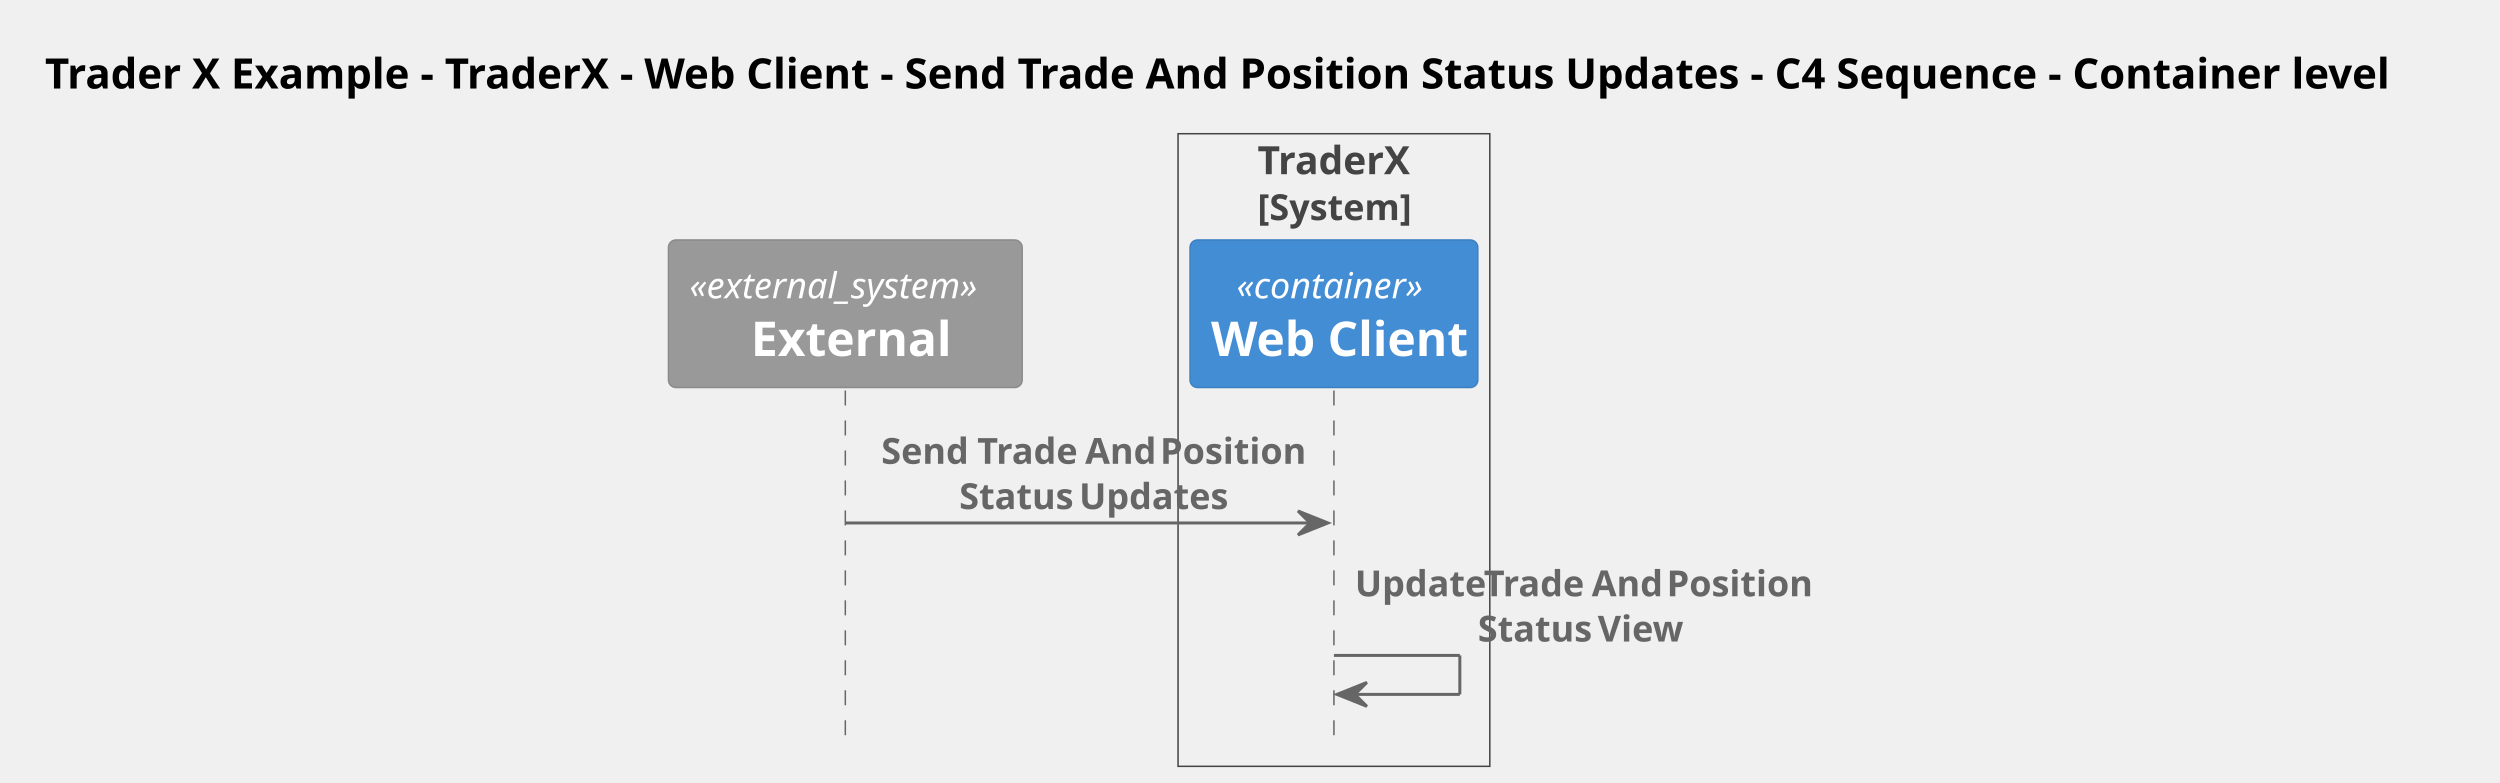
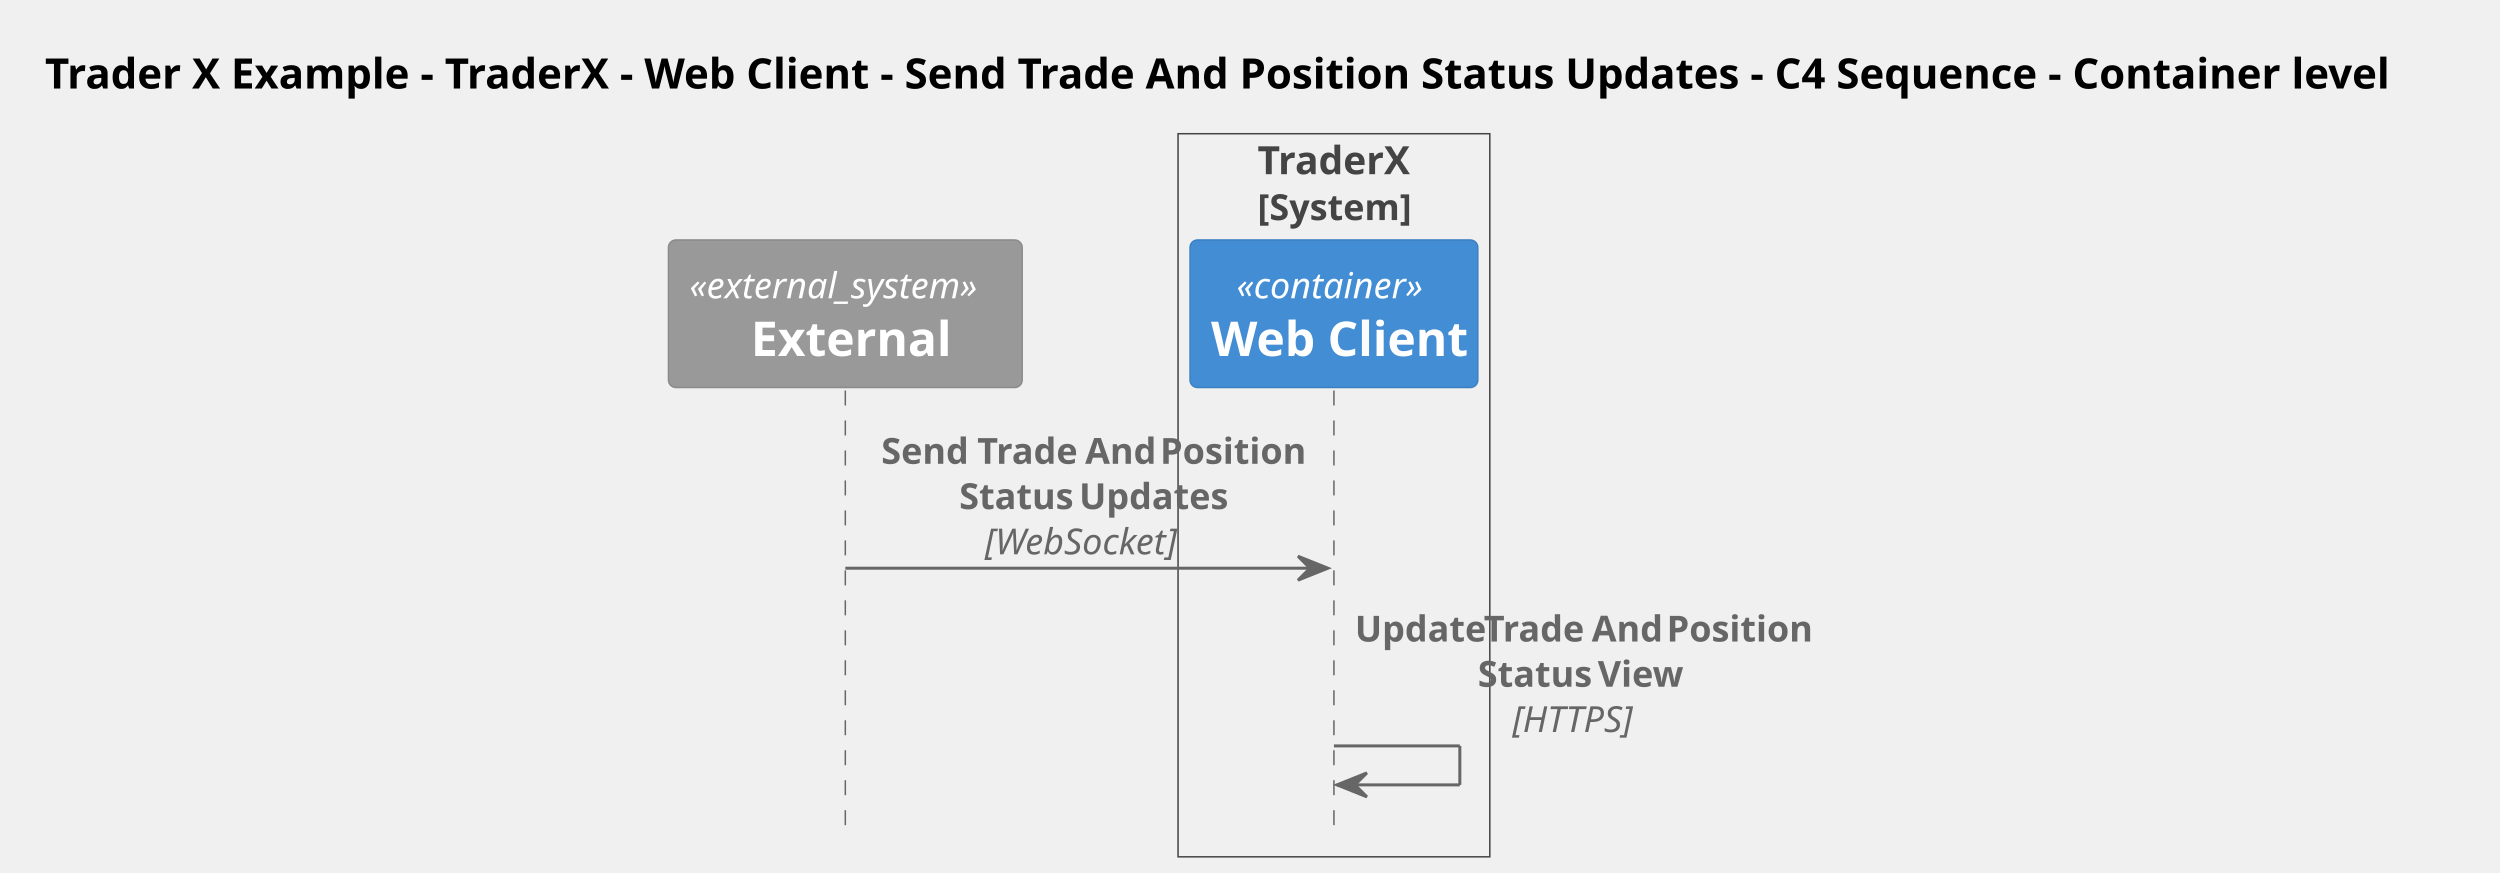
- <svg xmlns="http://www.w3.org/2000/svg" contentStyleType="text/css" height="261px" preserveAspectRatio="none" style="width:834px;height:261px;background:#FFFFFF;" version="1.1" viewBox="0 0 834 261" width="834px" zoomAndPan="magnify">
+ <svg xmlns="http://www.w3.org/2000/svg" contentStyleType="text/css" height="291px" preserveAspectRatio="none" style="width:834px;height:291px;background:#FFFFFF;" version="1.1" viewBox="0 0 834 291" width="834px" zoomAndPan="magnify">
  <defs />
  <g>
-     <rect fill="none" height="211.039" style="stroke:#444444;stroke-width:0.5;" width="104" x="393" y="44.609" />
+     <rect fill="none" height="241.227" style="stroke:#444444;stroke-width:0.5;" width="104" x="393" y="44.609" />
    <text fill="#444444" font-family="sans-serif" font-size="13" font-weight="bold" lengthAdjust="spacing" textLength="51" x="419.5" y="58.105">TraderX</text>
    <text fill="#444444" font-family="sans-serif" font-size="12" font-weight="bold" lengthAdjust="spacing" textLength="51" x="419.5" y="73.418">[System]</text>
    <text fill="#000000" font-family="sans-serif" font-size="14" font-weight="bold" lengthAdjust="spacing" textLength="801" x="15" y="29.533">Trader X Example - TraderX - Web Client - Send Trade And Position Status Updates - C4 Sequence - Container level</text>
-     <line style="stroke:#666666;stroke-width:0.5;stroke-dasharray:5.0,5.0;" x1="282" x2="282" y1="130.273" y2="249.648" />
-     <line style="stroke:#666666;stroke-width:0.5;stroke-dasharray:5.0,5.0;" x1="445" x2="445" y1="130.273" y2="249.648" />
+     <line style="stroke:#666666;stroke-width:0.5;stroke-dasharray:5.0,5.0;" x1="282" x2="282" y1="130.273" y2="279.836" />
+     <line style="stroke:#666666;stroke-width:0.5;stroke-dasharray:5.0,5.0;" x1="445" x2="445" y1="130.273" y2="279.836" />
    <rect fill="#999999" height="49.219" rx="2.5" ry="2.5" style="stroke:#8A8A8A;stroke-width:0.5;" width="118" x="223" y="80.055" />
    <text fill="#FFFFFF" font-family="sans-serif" font-size="12" font-style="italic" lengthAdjust="spacing" textLength="104" x="230" y="99.512">«external_system»</text>
    <text fill="#FFFFFF" font-family="sans-serif" font-size="16" font-weight="bold" lengthAdjust="spacing" textLength="63" x="250.5" y="118.758">External</text>
    <rect fill="#438DD5" height="49.219" rx="2.5" ry="2.5" style="stroke:#3C7FC0;stroke-width:0.5;" width="96" x="397" y="80.055" />
    <text fill="#FFFFFF" font-family="sans-serif" font-size="12" font-style="italic" lengthAdjust="spacing" textLength="65" x="412.5" y="99.512">«container»</text>
    <text fill="#FFFFFF" font-family="sans-serif" font-size="16" font-weight="bold" lengthAdjust="spacing" textLength="82" x="404" y="118.758">Web Client</text>
-     <polygon fill="#666666" points="433,170.461,443,174.461,433,178.461,437,174.461" style="stroke:#666666;stroke-width:1.0;" />
-     <line style="stroke:#666666;stroke-width:1.0;" x1="282" x2="439" y1="174.461" y2="174.461" />
+     <polygon fill="#666666" points="433,185.555,443,189.555,433,193.555,437,189.555" style="stroke:#666666;stroke-width:1.0;" />
+     <line style="stroke:#666666;stroke-width:1.0;" x1="282" x2="439" y1="189.555" y2="189.555" />
    <text fill="#666666" font-family="sans-serif" font-size="12" font-weight="bold" lengthAdjust="spacing" textLength="29" x="294" y="154.731">Send</text>
    <text fill="#666666" font-family="sans-serif" font-size="12" font-weight="bold" lengthAdjust="spacing" textLength="3" x="323" y="154.731"> </text>
    <text fill="#666666" font-family="sans-serif" font-size="12" font-weight="bold" lengthAdjust="spacing" textLength="33" x="326" y="154.731">Trade</text>
    <text fill="#666666" font-family="sans-serif" font-size="12" font-weight="bold" lengthAdjust="spacing" textLength="3" x="359" y="154.731"> </text>
    <text fill="#666666" font-family="sans-serif" font-size="12" font-weight="bold" lengthAdjust="spacing" textLength="22" x="362" y="154.731">And</text>
    <text fill="#666666" font-family="sans-serif" font-size="12" font-weight="bold" lengthAdjust="spacing" textLength="3" x="384" y="154.731"> </text>
    <text fill="#666666" font-family="sans-serif" font-size="12" font-weight="bold" lengthAdjust="spacing" textLength="46" x="387" y="154.731">Position</text>
    <text fill="#666666" font-family="sans-serif" font-size="12" font-weight="bold" lengthAdjust="spacing" textLength="37" x="320" y="169.824">Status</text>
    <text fill="#666666" font-family="sans-serif" font-size="12" font-weight="bold" lengthAdjust="spacing" textLength="3" x="357" y="169.824"> </text>
    <text fill="#666666" font-family="sans-serif" font-size="12" font-weight="bold" lengthAdjust="spacing" textLength="47" x="360" y="169.824">Updates</text>
-     <line style="stroke:#666666;stroke-width:1.0;" x1="445" x2="487" y1="218.648" y2="218.648" />
-     <line style="stroke:#666666;stroke-width:1.0;" x1="487" x2="487" y1="218.648" y2="231.648" />
-     <line style="stroke:#666666;stroke-width:1.0;" x1="446" x2="487" y1="231.648" y2="231.648" />
-     <polygon fill="#666666" points="456,227.648,446,231.648,456,235.648,452,231.648" style="stroke:#666666;stroke-width:1.0;" />
-     <text fill="#666666" font-family="sans-serif" font-size="12" font-weight="bold" lengthAdjust="spacing" textLength="40" x="452" y="198.918">Update</text>
-     <text fill="#666666" font-family="sans-serif" font-size="12" font-weight="bold" lengthAdjust="spacing" textLength="3" x="492" y="198.918"> </text>
-     <text fill="#666666" font-family="sans-serif" font-size="12" font-weight="bold" lengthAdjust="spacing" textLength="33" x="495" y="198.918">Trade</text>
-     <text fill="#666666" font-family="sans-serif" font-size="12" font-weight="bold" lengthAdjust="spacing" textLength="3" x="528" y="198.918"> </text>
-     <text fill="#666666" font-family="sans-serif" font-size="12" font-weight="bold" lengthAdjust="spacing" textLength="22" x="531" y="198.918">And</text>
-     <text fill="#666666" font-family="sans-serif" font-size="12" font-weight="bold" lengthAdjust="spacing" textLength="3" x="553" y="198.918"> </text>
-     <text fill="#666666" font-family="sans-serif" font-size="12" font-weight="bold" lengthAdjust="spacing" textLength="46" x="556" y="198.918">Position</text>
-     <text fill="#666666" font-family="sans-serif" font-size="12" font-weight="bold" lengthAdjust="spacing" textLength="37" x="493" y="214.012">Status</text>
-     <text fill="#666666" font-family="sans-serif" font-size="12" font-weight="bold" lengthAdjust="spacing" textLength="3" x="530" y="214.012"> </text>
-     <text fill="#666666" font-family="sans-serif" font-size="12" font-weight="bold" lengthAdjust="spacing" textLength="28" x="533" y="214.012">View</text>
+     <text fill="#666666" font-family="sans-serif" font-size="12" font-style="italic" lengthAdjust="spacing" textLength="70" x="328.5" y="184.918">[WebSocket]</text>
+     <line style="stroke:#666666;stroke-width:1.0;" x1="445" x2="487" y1="248.836" y2="248.836" />
+     <line style="stroke:#666666;stroke-width:1.0;" x1="487" x2="487" y1="248.836" y2="261.836" />
+     <line style="stroke:#666666;stroke-width:1.0;" x1="446" x2="487" y1="261.836" y2="261.836" />
+     <polygon fill="#666666" points="456,257.836,446,261.836,456,265.836,452,261.836" style="stroke:#666666;stroke-width:1.0;" />
+     <text fill="#666666" font-family="sans-serif" font-size="12" font-weight="bold" lengthAdjust="spacing" textLength="40" x="452" y="214.012">Update</text>
+     <text fill="#666666" font-family="sans-serif" font-size="12" font-weight="bold" lengthAdjust="spacing" textLength="3" x="492" y="214.012"> </text>
+     <text fill="#666666" font-family="sans-serif" font-size="12" font-weight="bold" lengthAdjust="spacing" textLength="33" x="495" y="214.012">Trade</text>
+     <text fill="#666666" font-family="sans-serif" font-size="12" font-weight="bold" lengthAdjust="spacing" textLength="3" x="528" y="214.012"> </text>
+     <text fill="#666666" font-family="sans-serif" font-size="12" font-weight="bold" lengthAdjust="spacing" textLength="22" x="531" y="214.012">And</text>
+     <text fill="#666666" font-family="sans-serif" font-size="12" font-weight="bold" lengthAdjust="spacing" textLength="3" x="553" y="214.012"> </text>
+     <text fill="#666666" font-family="sans-serif" font-size="12" font-weight="bold" lengthAdjust="spacing" textLength="46" x="556" y="214.012">Position</text>
+     <text fill="#666666" font-family="sans-serif" font-size="12" font-weight="bold" lengthAdjust="spacing" textLength="37" x="493" y="229.106">Status</text>
+     <text fill="#666666" font-family="sans-serif" font-size="12" font-weight="bold" lengthAdjust="spacing" textLength="3" x="530" y="229.106"> </text>
+     <text fill="#666666" font-family="sans-serif" font-size="12" font-weight="bold" lengthAdjust="spacing" textLength="28" x="533" y="229.106">View</text>
+     <text fill="#666666" font-family="sans-serif" font-size="12" font-style="italic" lengthAdjust="spacing" textLength="45" x="504.5" y="244.199">[HTTPS]</text>
  </g>
</svg>
